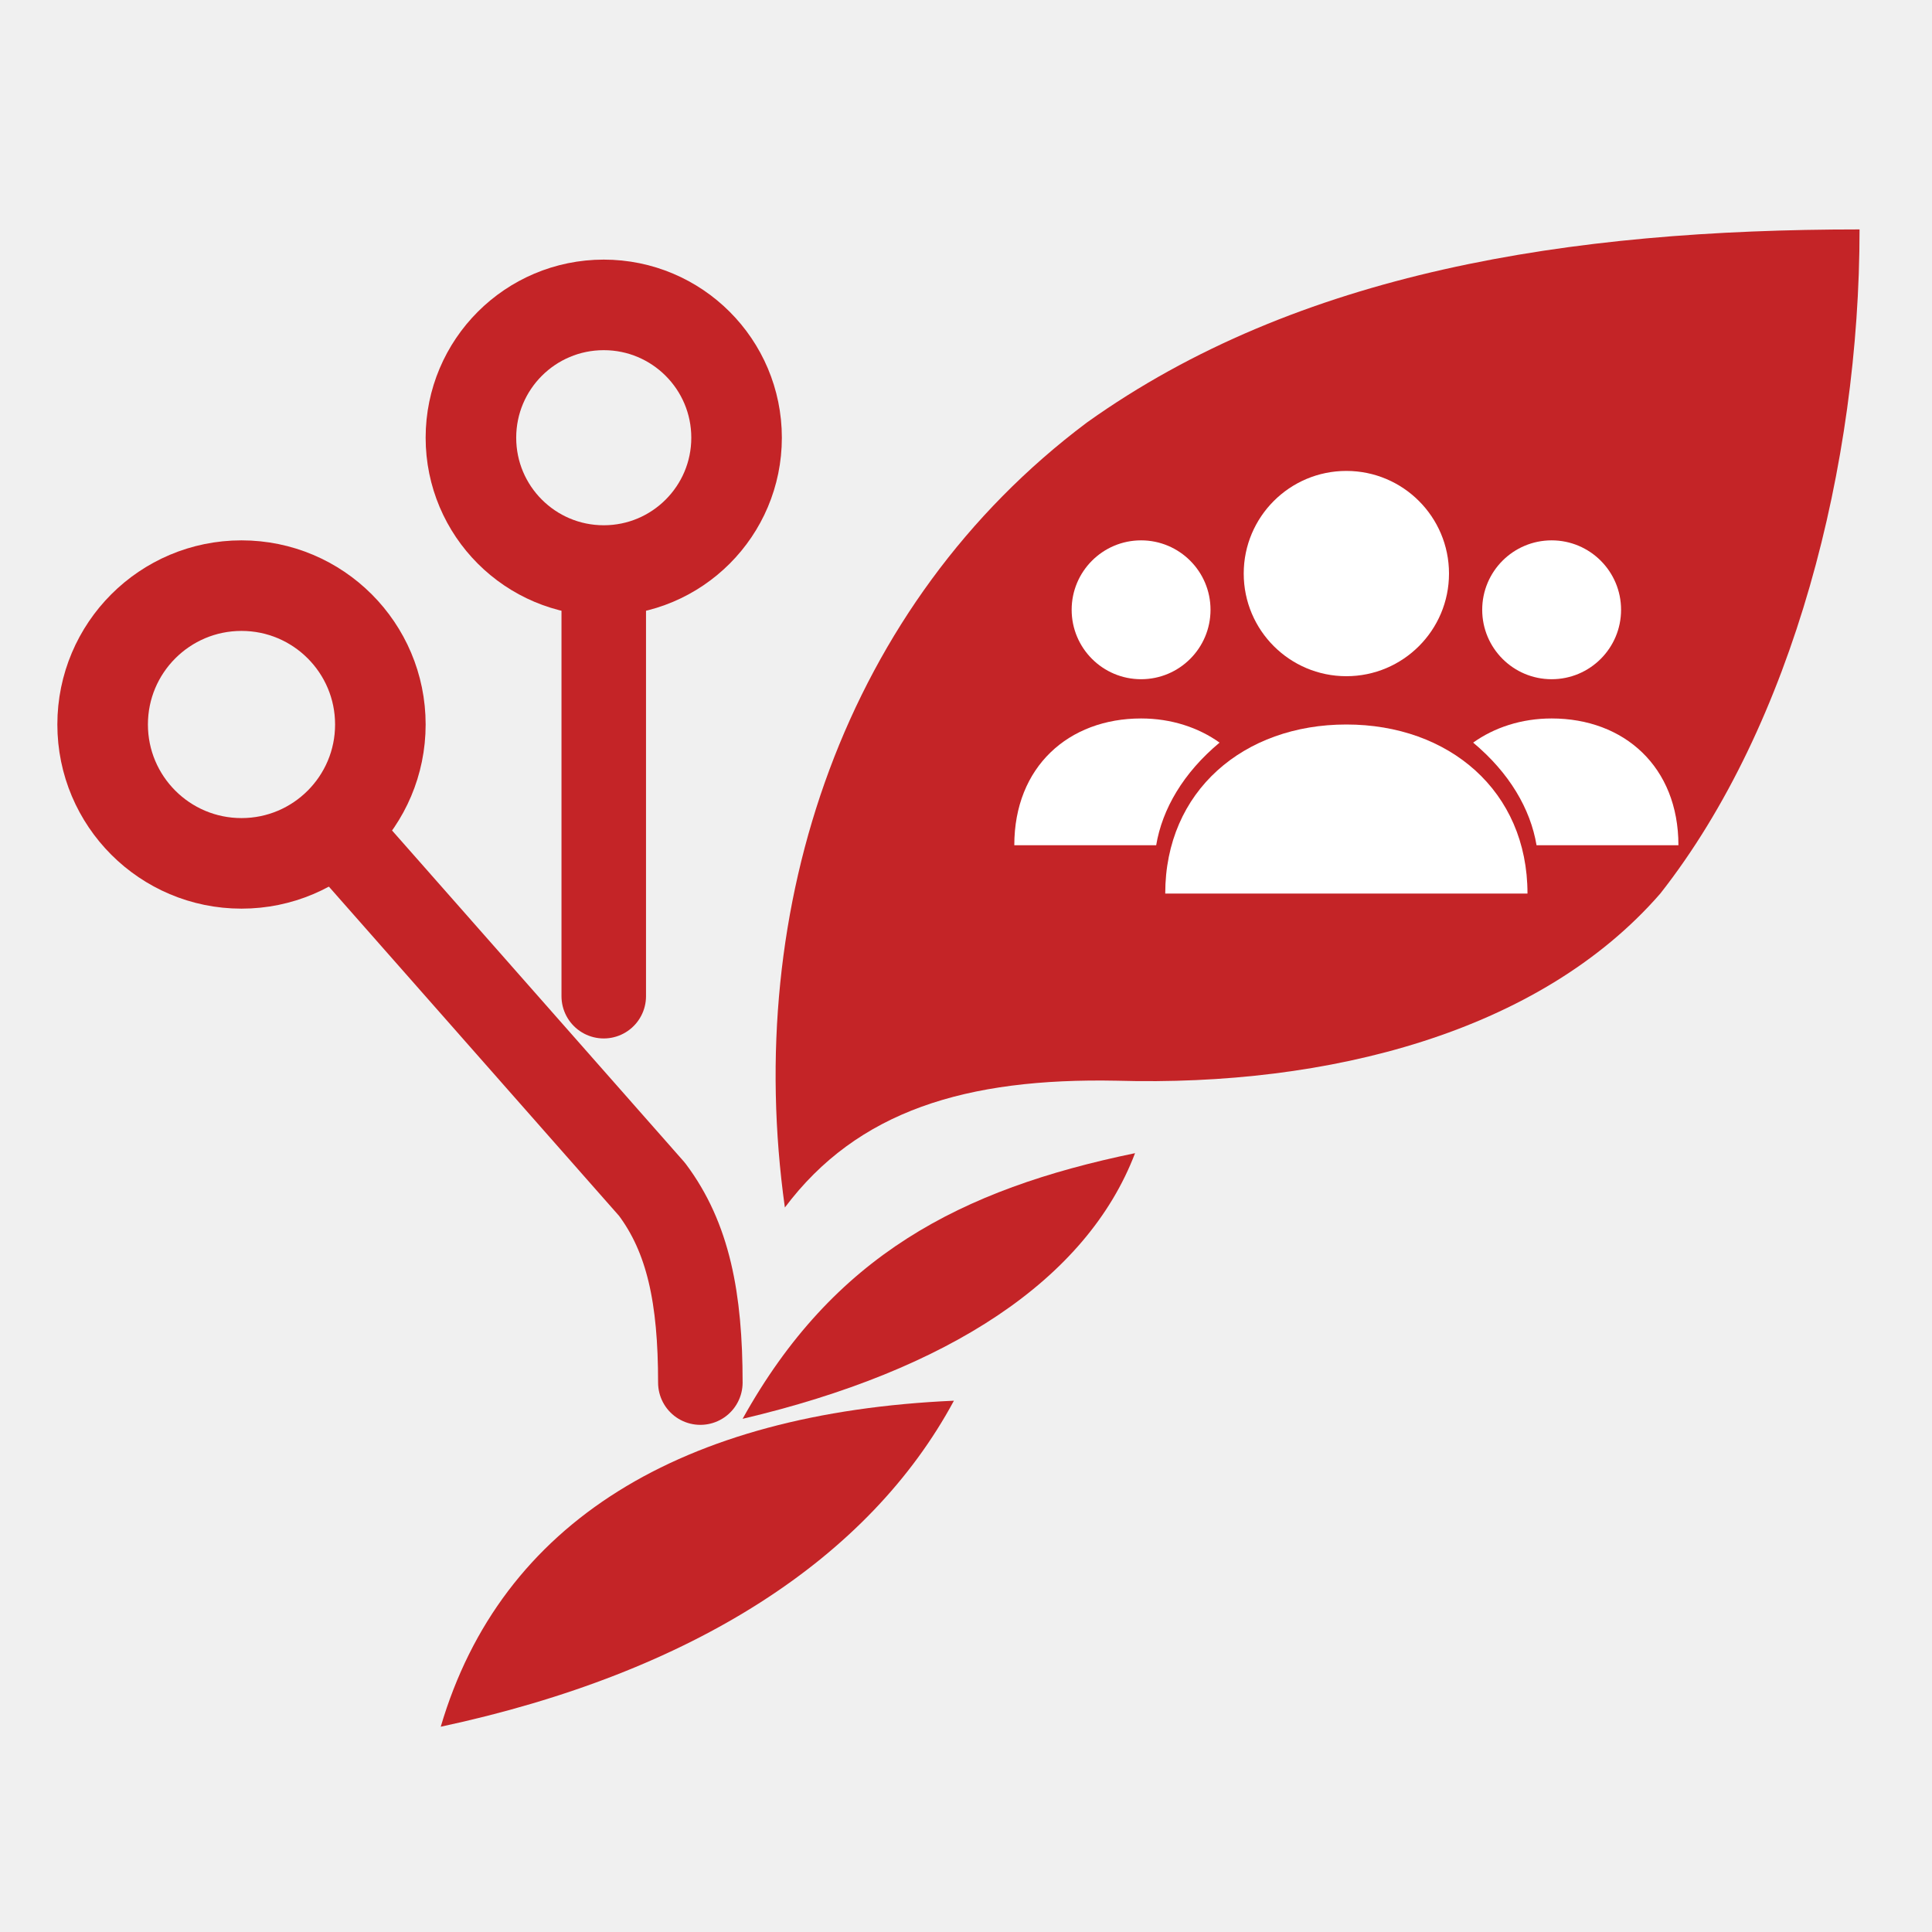
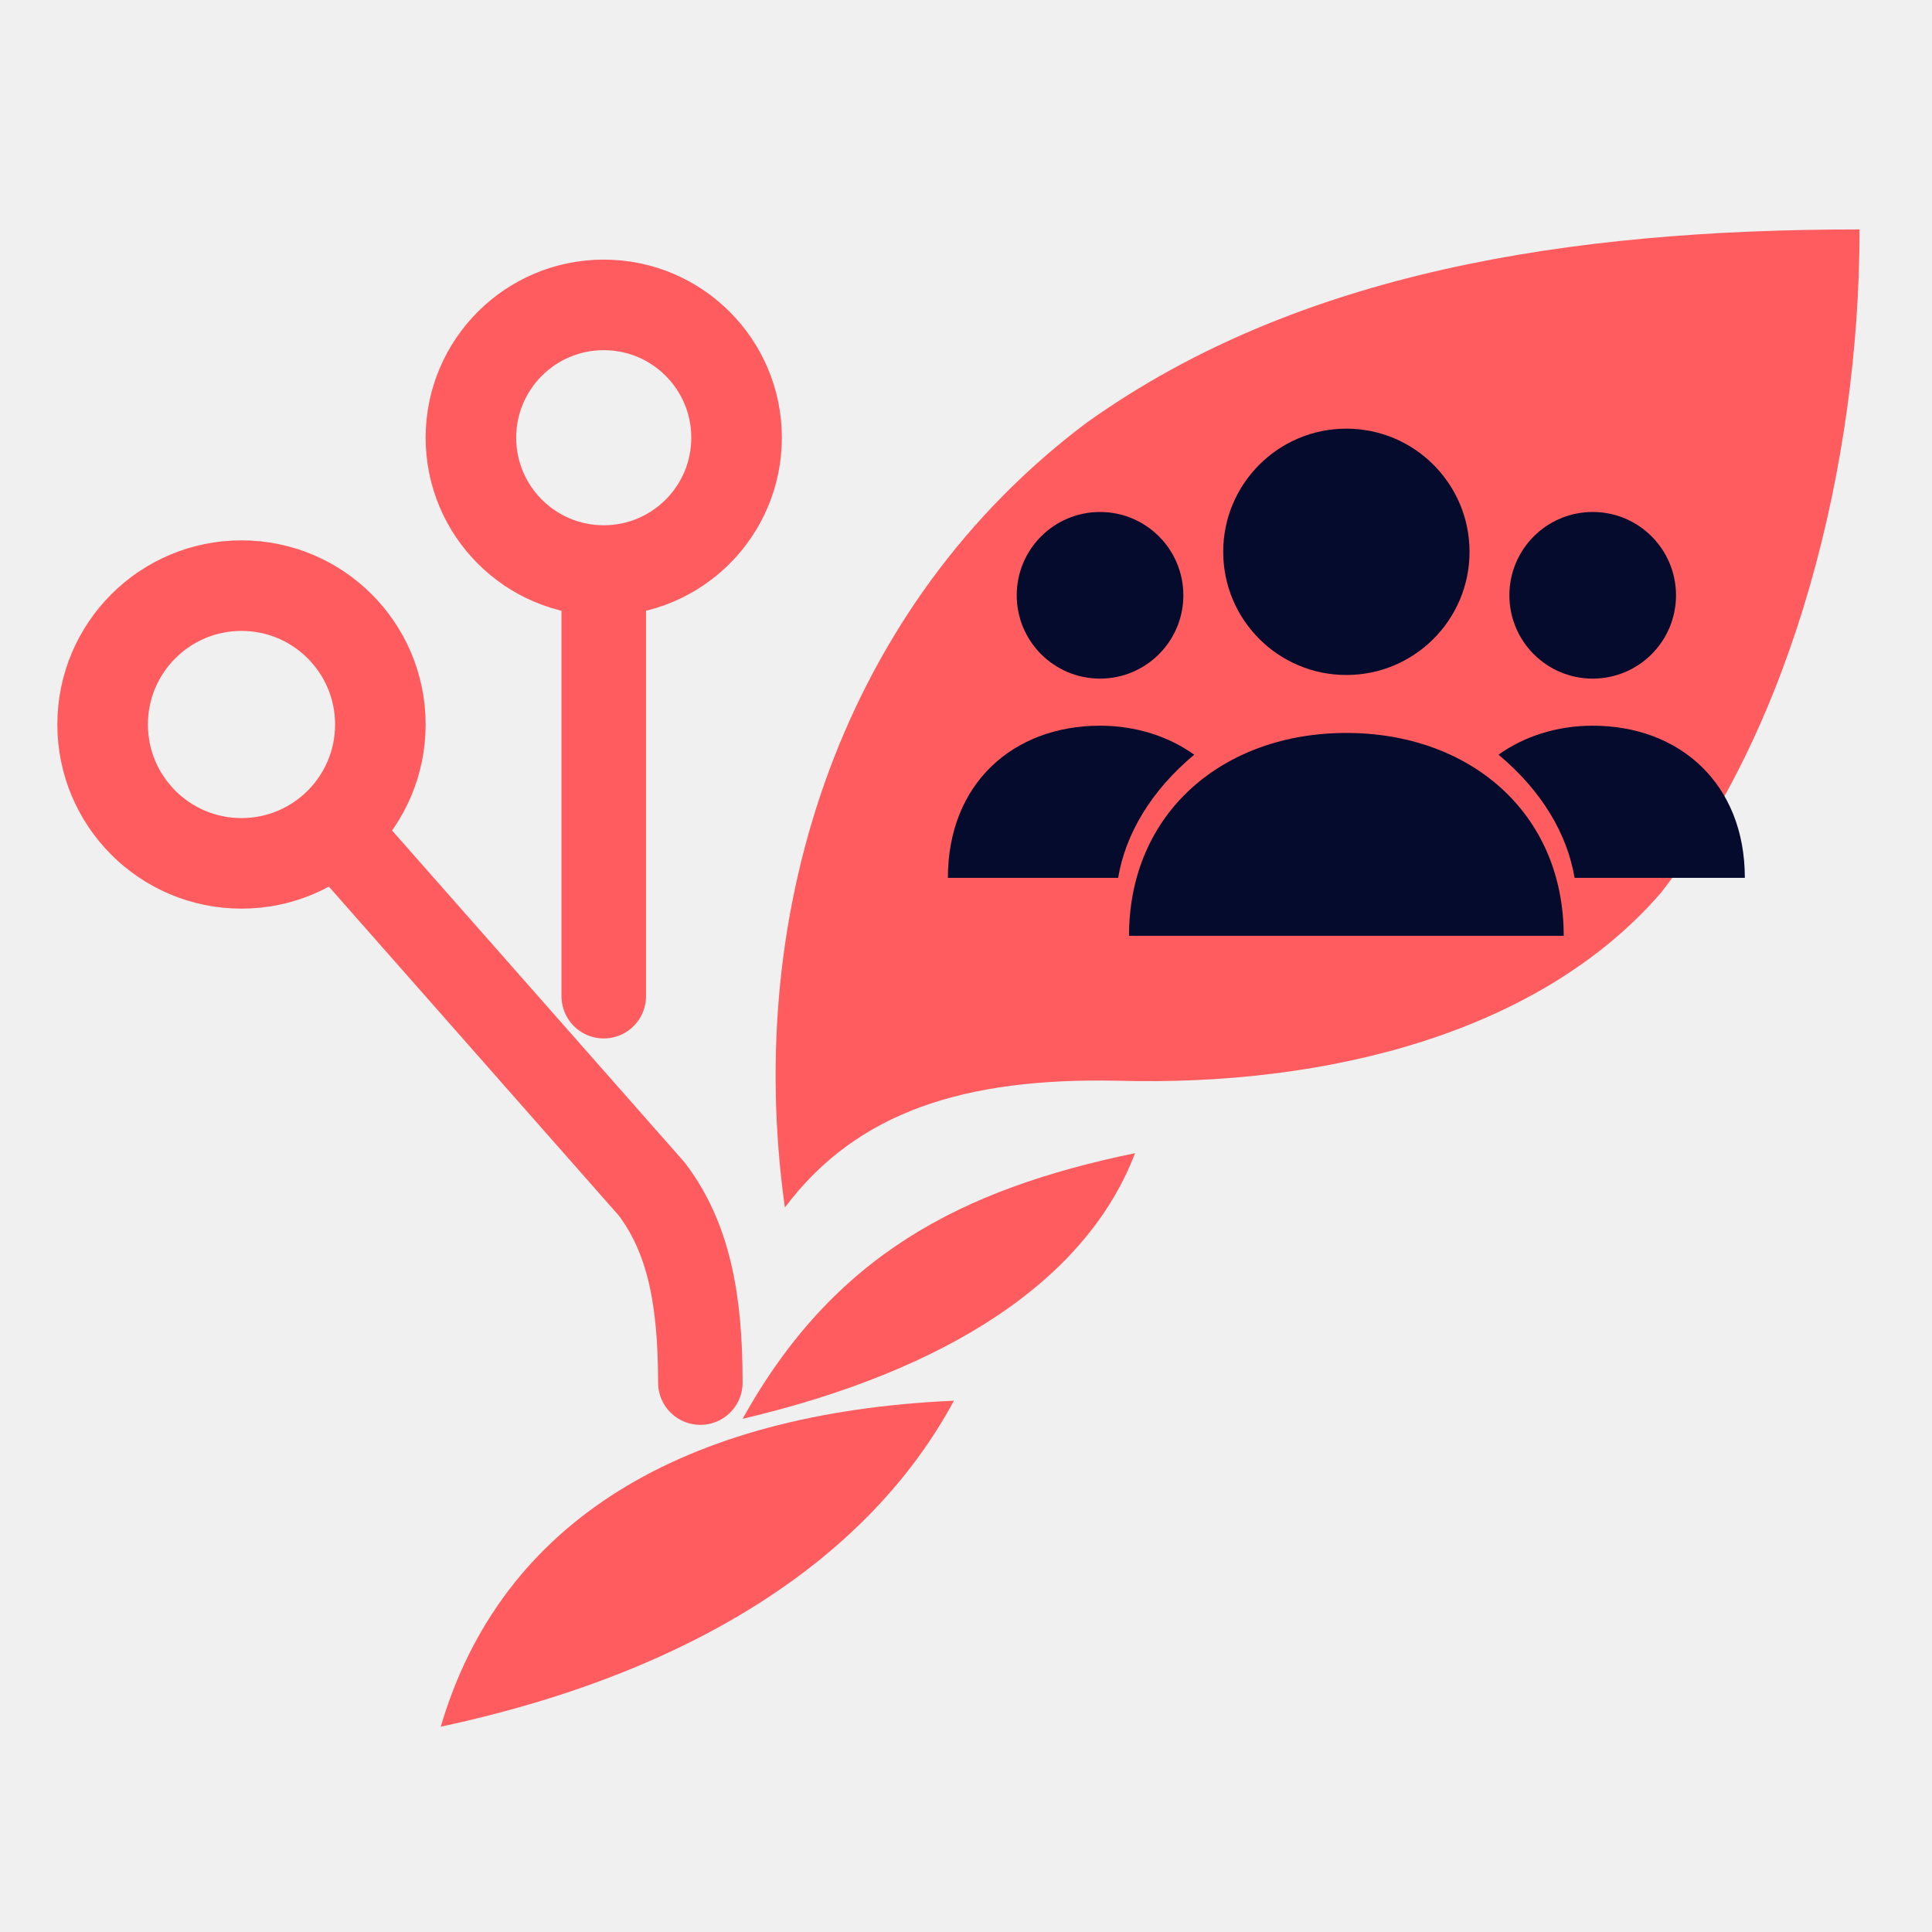
<svg xmlns="http://www.w3.org/2000/svg" viewBox="0 0 64 64">
-   <style>svg{color:#c42427}.detail{fill:#ffffff}@media (prefers-color-scheme:dark){svg{color:#ff5c5f}.detail{fill:#040b2d}}</style>
+   <style>svg{color:#ff5c5f}.detail{fill:#040b2d}</style>
  <g fill="none" stroke="currentColor" stroke-linecap="round" stroke-linejoin="round">
    <circle cx="8" cy="24" r="4.6" stroke-width="3" />
    <circle cx="20" cy="14.5" r="4.4" stroke-width="3" />
    <path d="M20 19v14" stroke-width="2.8" />
    <path d="M11.2 27.6 21.6 39.4c1.2 1.6 1.6 3.6 1.6 6.4" stroke-width="2.8" />
  </g>
  <g fill="currentColor">
    <path d="M26 40C24.6 30 28 20 36 14 43 9 52 7.6 61.6 7.6 61.6 15.4 59.4 24 55 29.6 51 34.2 44 36 37 35.8 32 35.7 28.4 36.8 26 40Z" />
    <path d="M24.6 47C27.6 41.6 31.8 39.4 37.6 38.2 36 42.4 31.4 45.4 24.6 47Z" />
    <path d="M14.6 57.2C16.6 50.4 22.6 46.8 31.6 46.4 28.8 51.6 23 55.4 14.6 57.2Z" />
  </g>
-   <g class="detail" fill="#ffffff">
+   <g class="detail" fill="#ffffff" transform="translate(44.6 22.6) scale(1.2) translate(-44.6 -22.6)">
    <circle cx="44.6" cy="19" r="3.4" />
    <circle cx="37.8" cy="20.2" r="2.3" />
    <circle cx="51.4" cy="20.2" r="2.3" />
    <path d="M38.6 29.6c0-3.4 2.6-5.6 6-5.6s6 2.2 6 5.6Z" />
    <path d="M33.6 28c0-2.6 1.8-4.2 4.2-4.2 1 0 1.9.3 2.6.8-1.2 1-1.9 2.2-2.1 3.4Z" />
    <path d="M55.6 28c0-2.6-1.8-4.2-4.2-4.2-1 0-1.9.3-2.6.8 1.2 1 1.9 2.2 2.1 3.4Z" />
  </g>
</svg>
